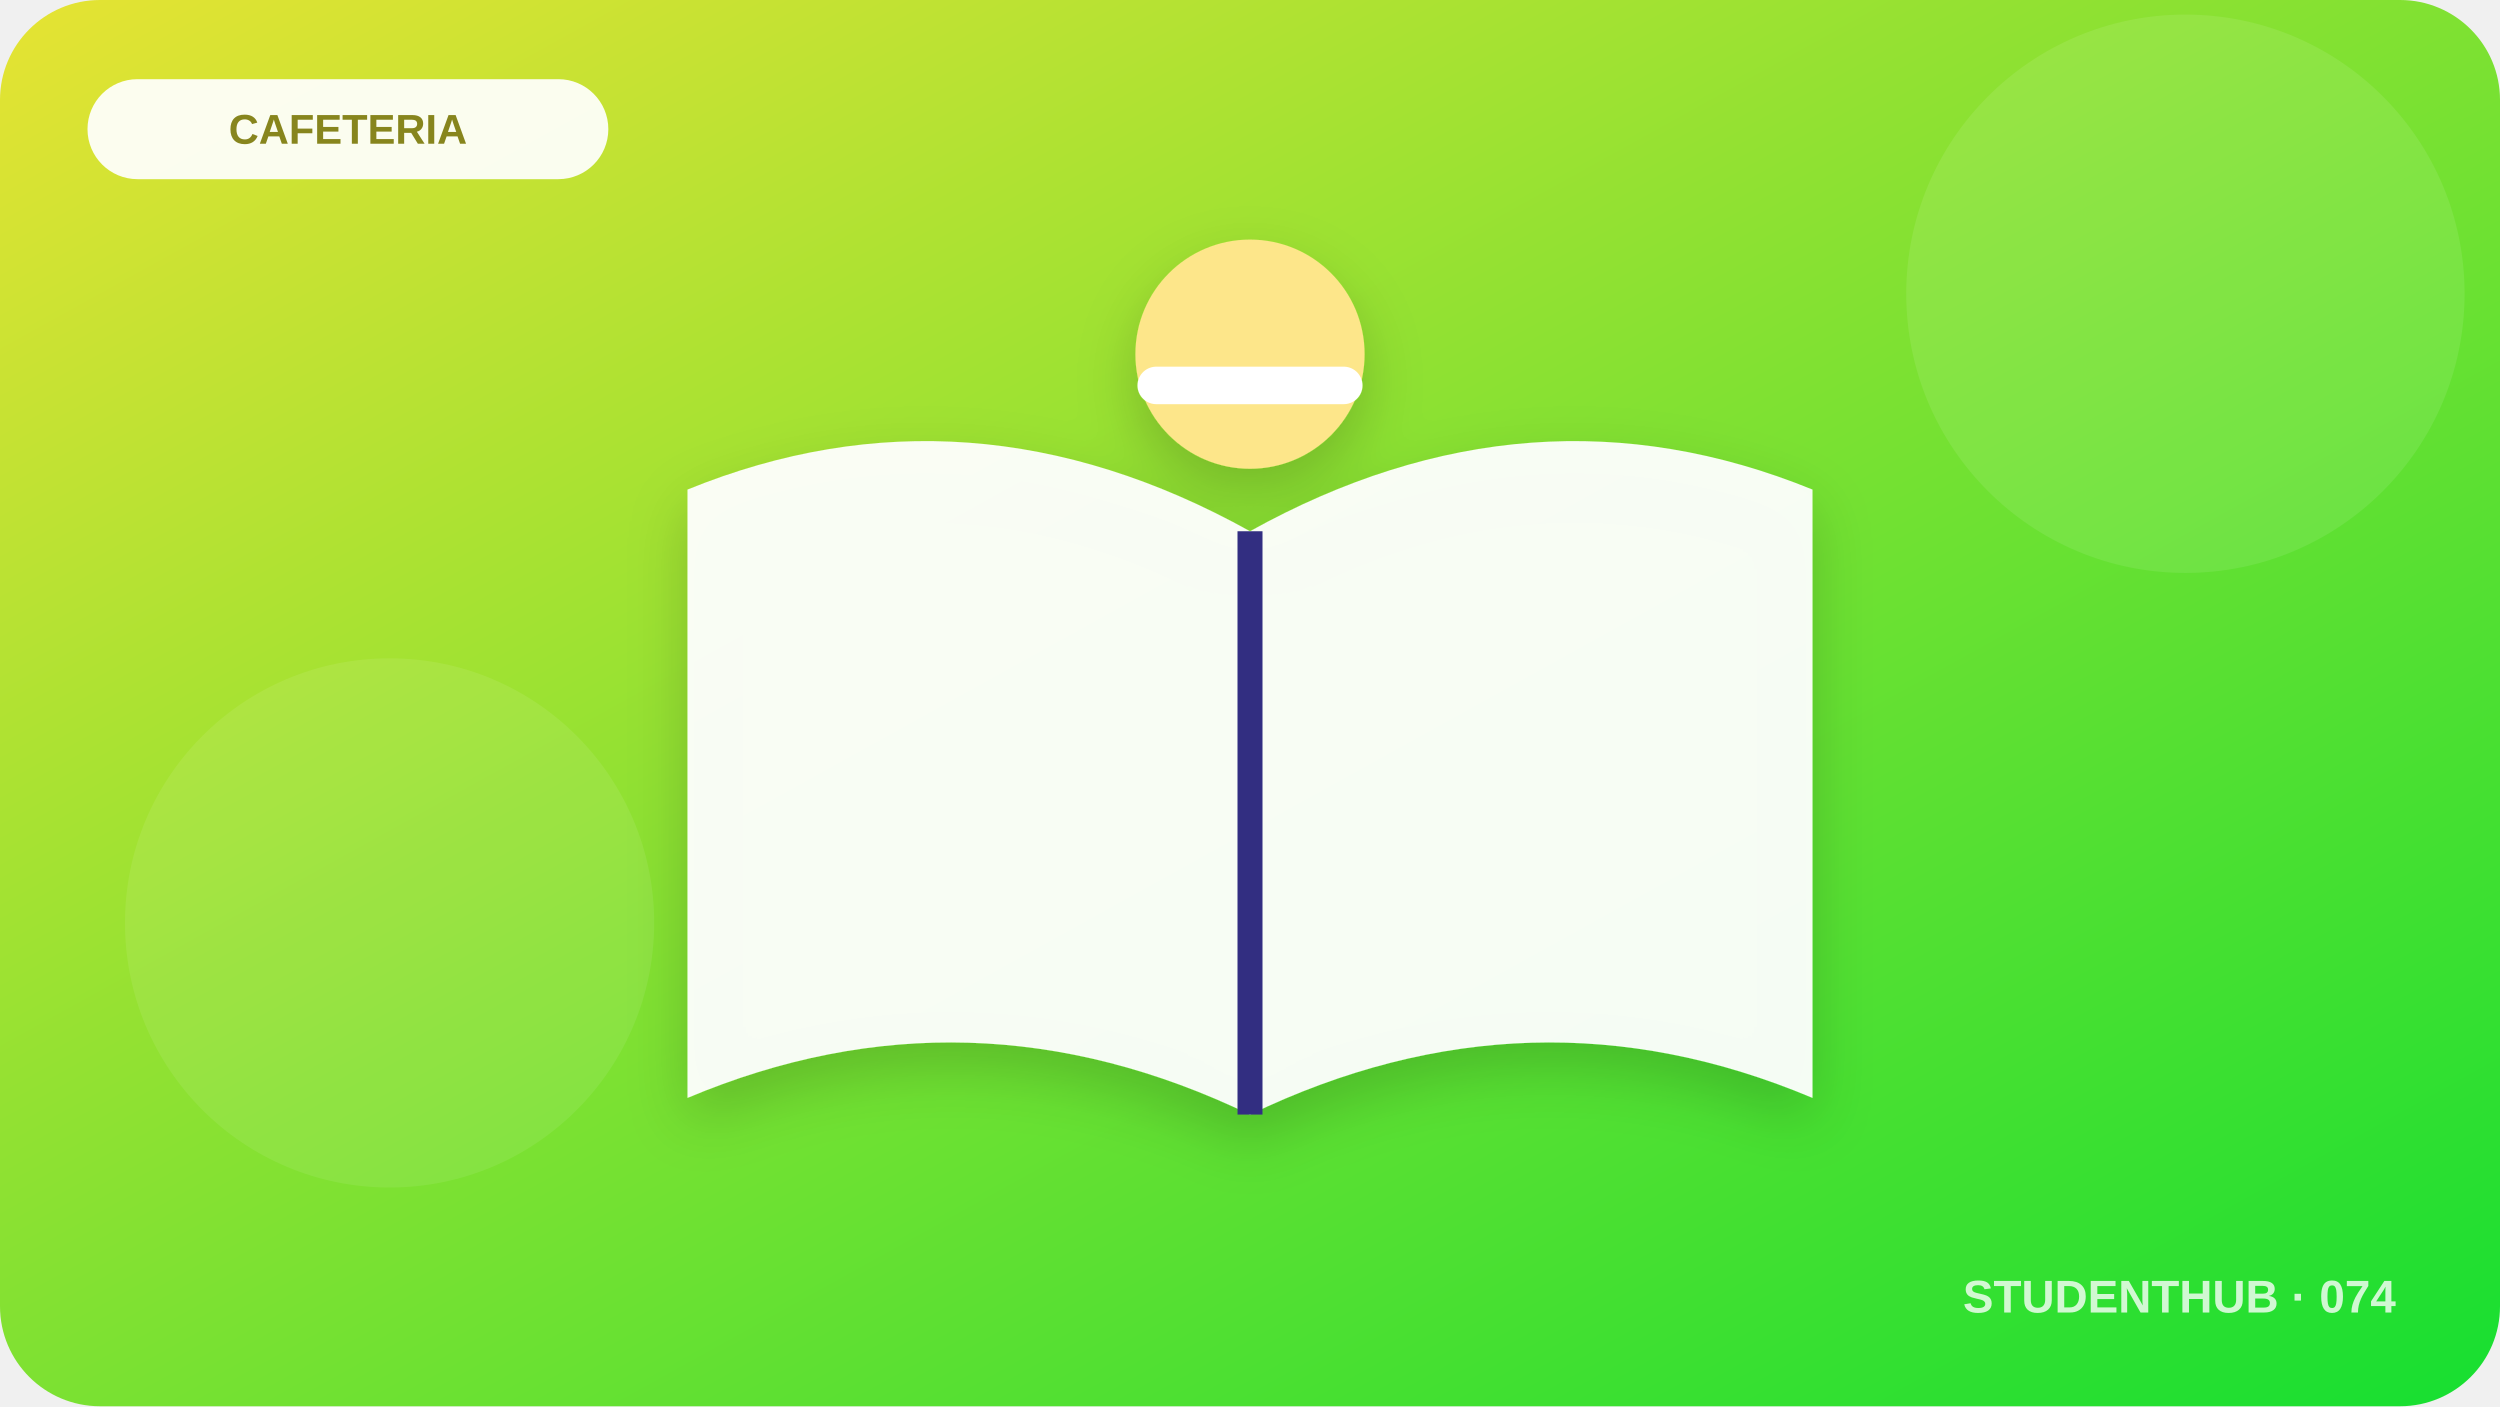
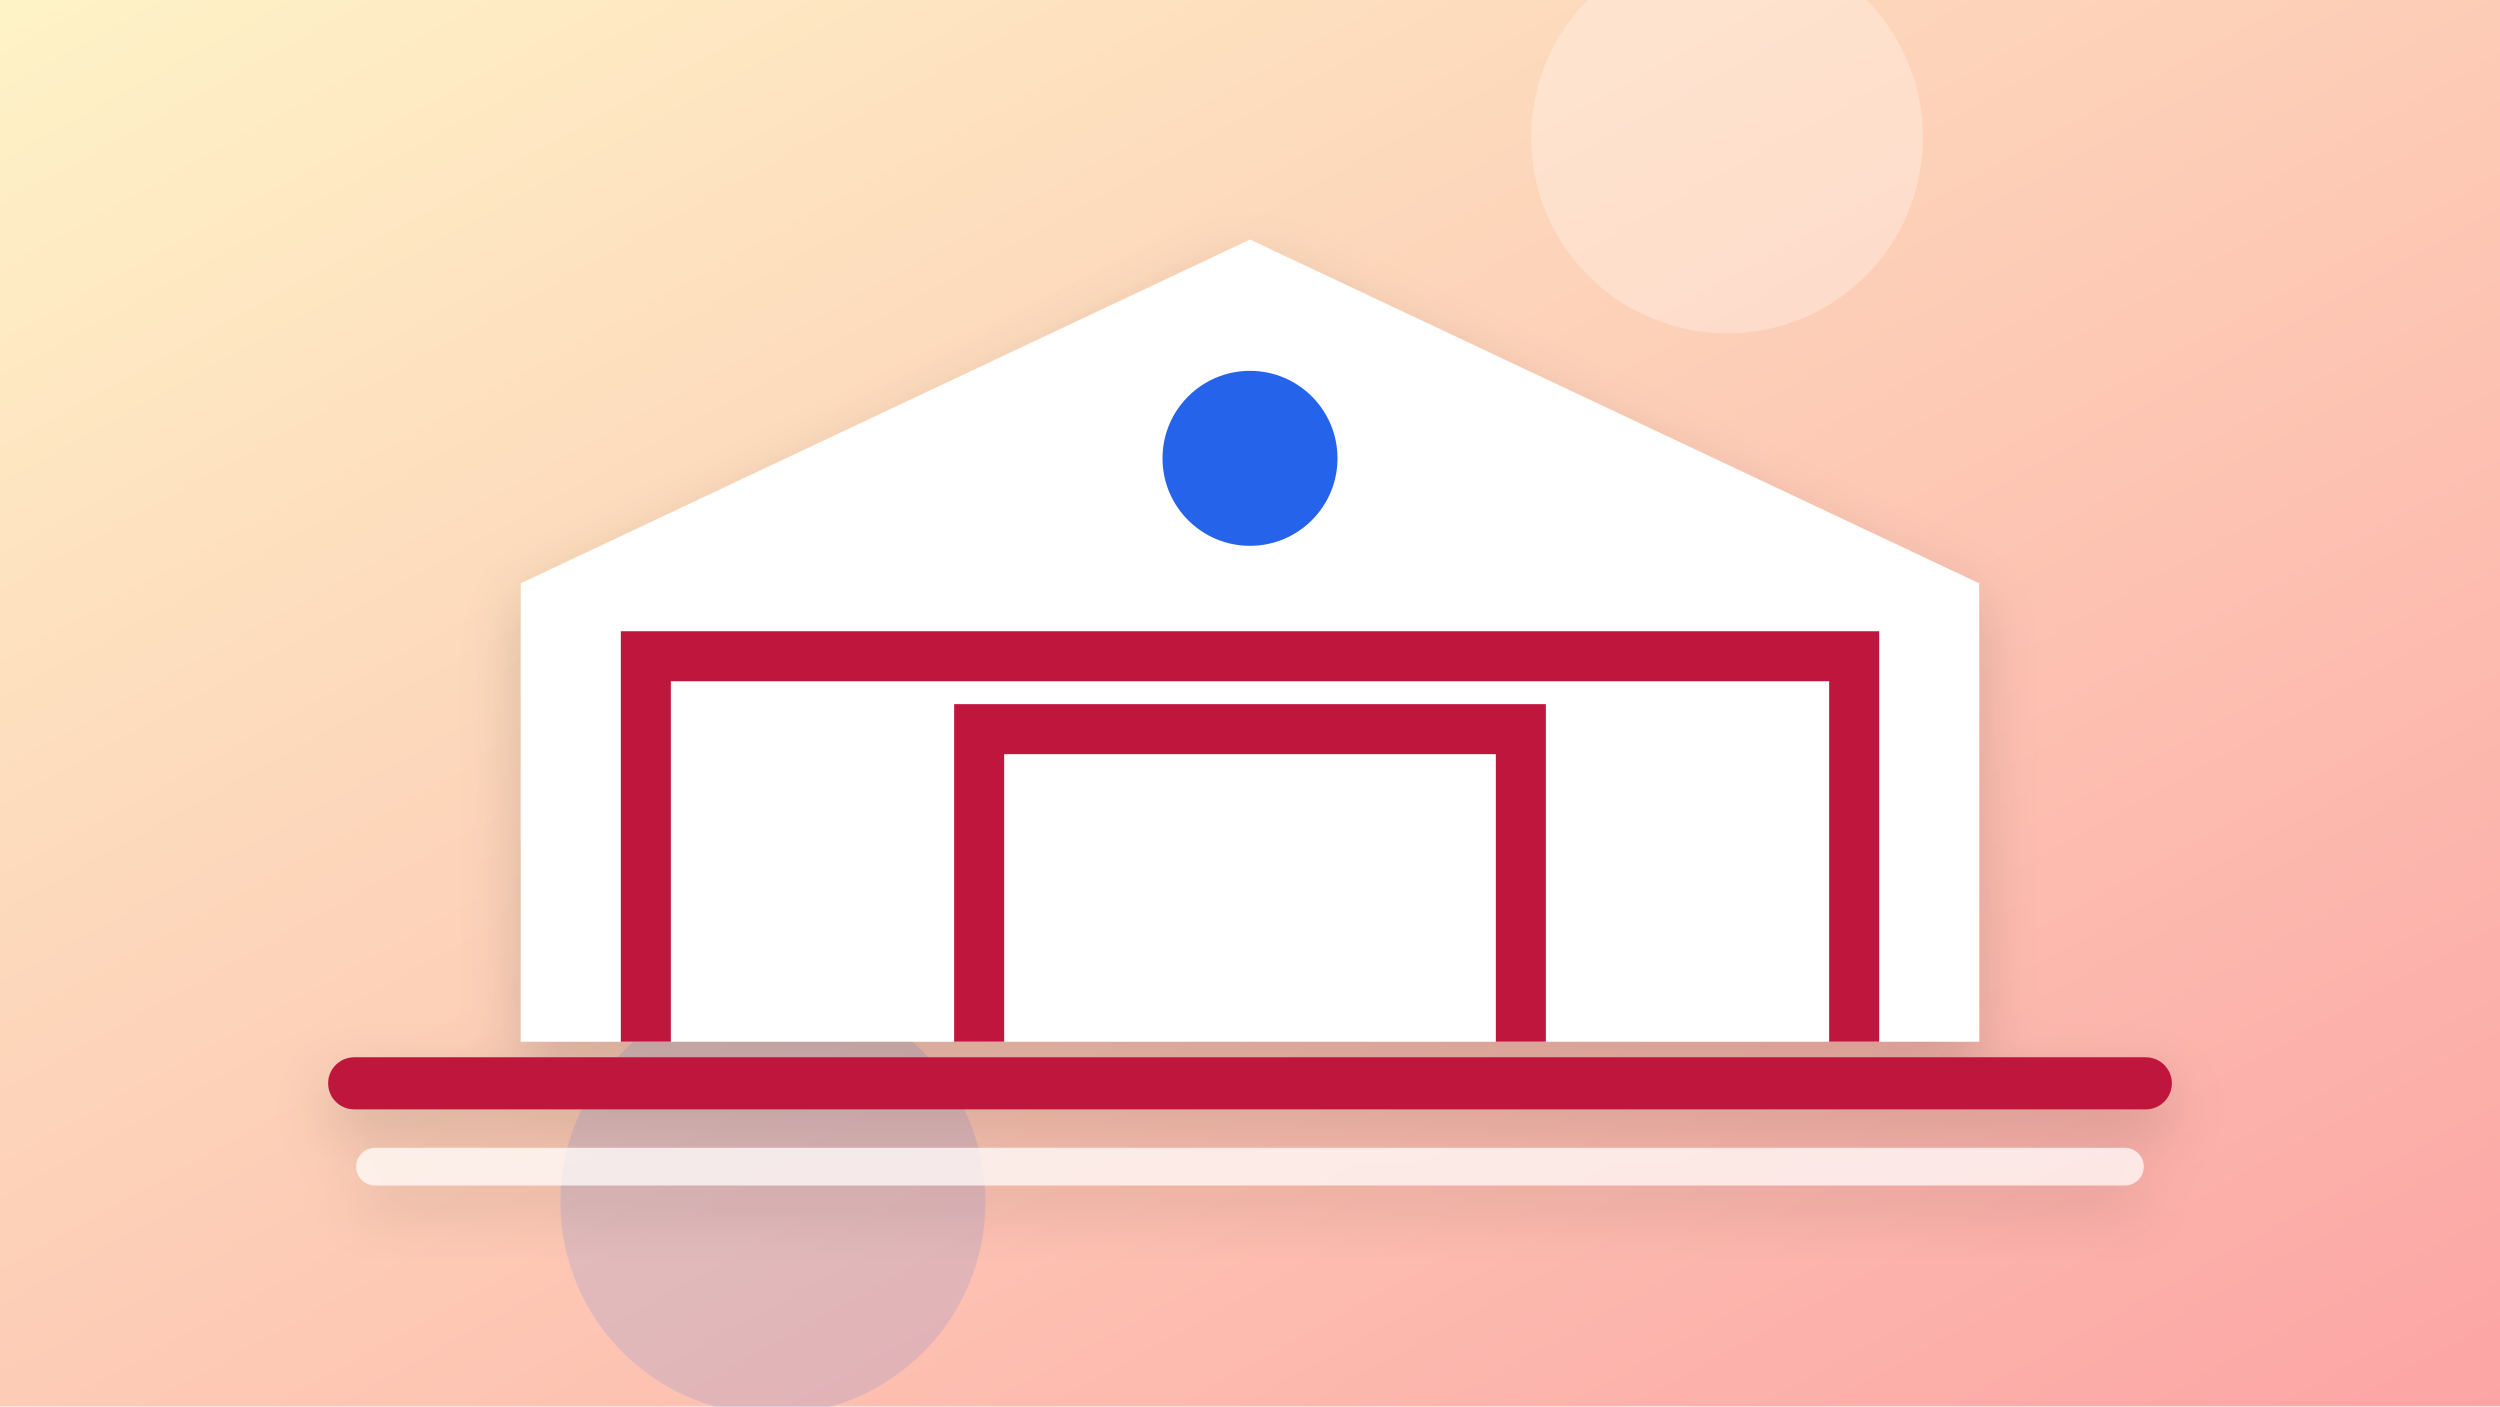
- <svg xmlns="http://www.w3.org/2000/svg" viewBox="0 0 1200 675" role="img" aria-labelledby="title desc">
+ <svg xmlns="http://www.w3.org/2000/svg" viewBox="0 0 1200 675">
  <defs>
-     <linearGradient id="g" x1="0" y1="0" x2="1" y2="1">
-       <stop stop-color="hsl(59 78% 55%)" />
-       <stop offset="1" stop-color="hsl(128 82% 48%)" />
+     <linearGradient id="bg" x1="0" y1="0" x2="1" y2="1">
+       <stop stop-color="#fef3c7" />
+       <stop offset="1" stop-color="#fca5a5" />
    </linearGradient>
-     <filter id="s">
-       <feDropShadow dx="0" dy="12" stdDeviation="14" flood-opacity=".18" />
+     <filter id="shadow">
+       <feDropShadow dx="0" dy="12" stdDeviation="14" flood-opacity=".16" />
    </filter>
  </defs>
-   <rect width="1200" height="675" rx="48" fill="url(#g)" />
-   <circle cx="1049" cy="141" r="134" fill="#fff" opacity=".09" />
-   <circle cx="187" cy="443" r="127" fill="#fff" opacity=".08" />
-   <g filter="url(#s)">
-     <path d="M330 235q135-55 270 20v280q-135-65-270-8zm540 0q-135-55-270 20v280q135-65 270-8z" fill="#fff" opacity=".94" />
-     <path d="M600 255v280" stroke="#312e81" stroke-width="12" />
-     <circle cx="600" cy="170" r="55" fill="#fde68a" />
-     <path d="M555 185h90" stroke="#fff" stroke-width="18" stroke-linecap="round" />
+   <rect width="1200" height="675" fill="url(#bg)" />
+   <circle cx="829" cy="66" r="94" fill="#fff" opacity=".28" />
+   <circle cx="371" cy="577" r="102" fill="#2563eb" opacity=".13" />
+   <g filter="url(#shadow)">
+     <path d="M170 520h860" stroke="#be123c" stroke-width="25" stroke-linecap="round" />
+     <path d="M250 500V280l350-165 350 165v220" fill="#fff" />
+     <path d="M310 500V315h580v185M470 500V350h260v150" fill="none" stroke="#be123c" stroke-width="24" />
+     <circle cx="600" cy="220" r="42" fill="#2563eb" />
+     <path d="M180 560h840" stroke="#fff" stroke-width="18" stroke-linecap="round" opacity=".7" />
  </g>
-   <rect x="42" y="38" width="250" height="48" rx="24" fill="#fff" opacity=".92" />
-   <text x="167" y="69" text-anchor="middle" font-family="Arial, sans-serif" font-size="20" font-weight="900" fill="hsl(59 65% 32%)">CAFETERIA</text>
-   <text x="1150" y="630" text-anchor="end" font-family="Arial, sans-serif" font-size="22" font-weight="800" fill="#fff" opacity=".78">STUDENTHUB · 074</text>
</svg>
